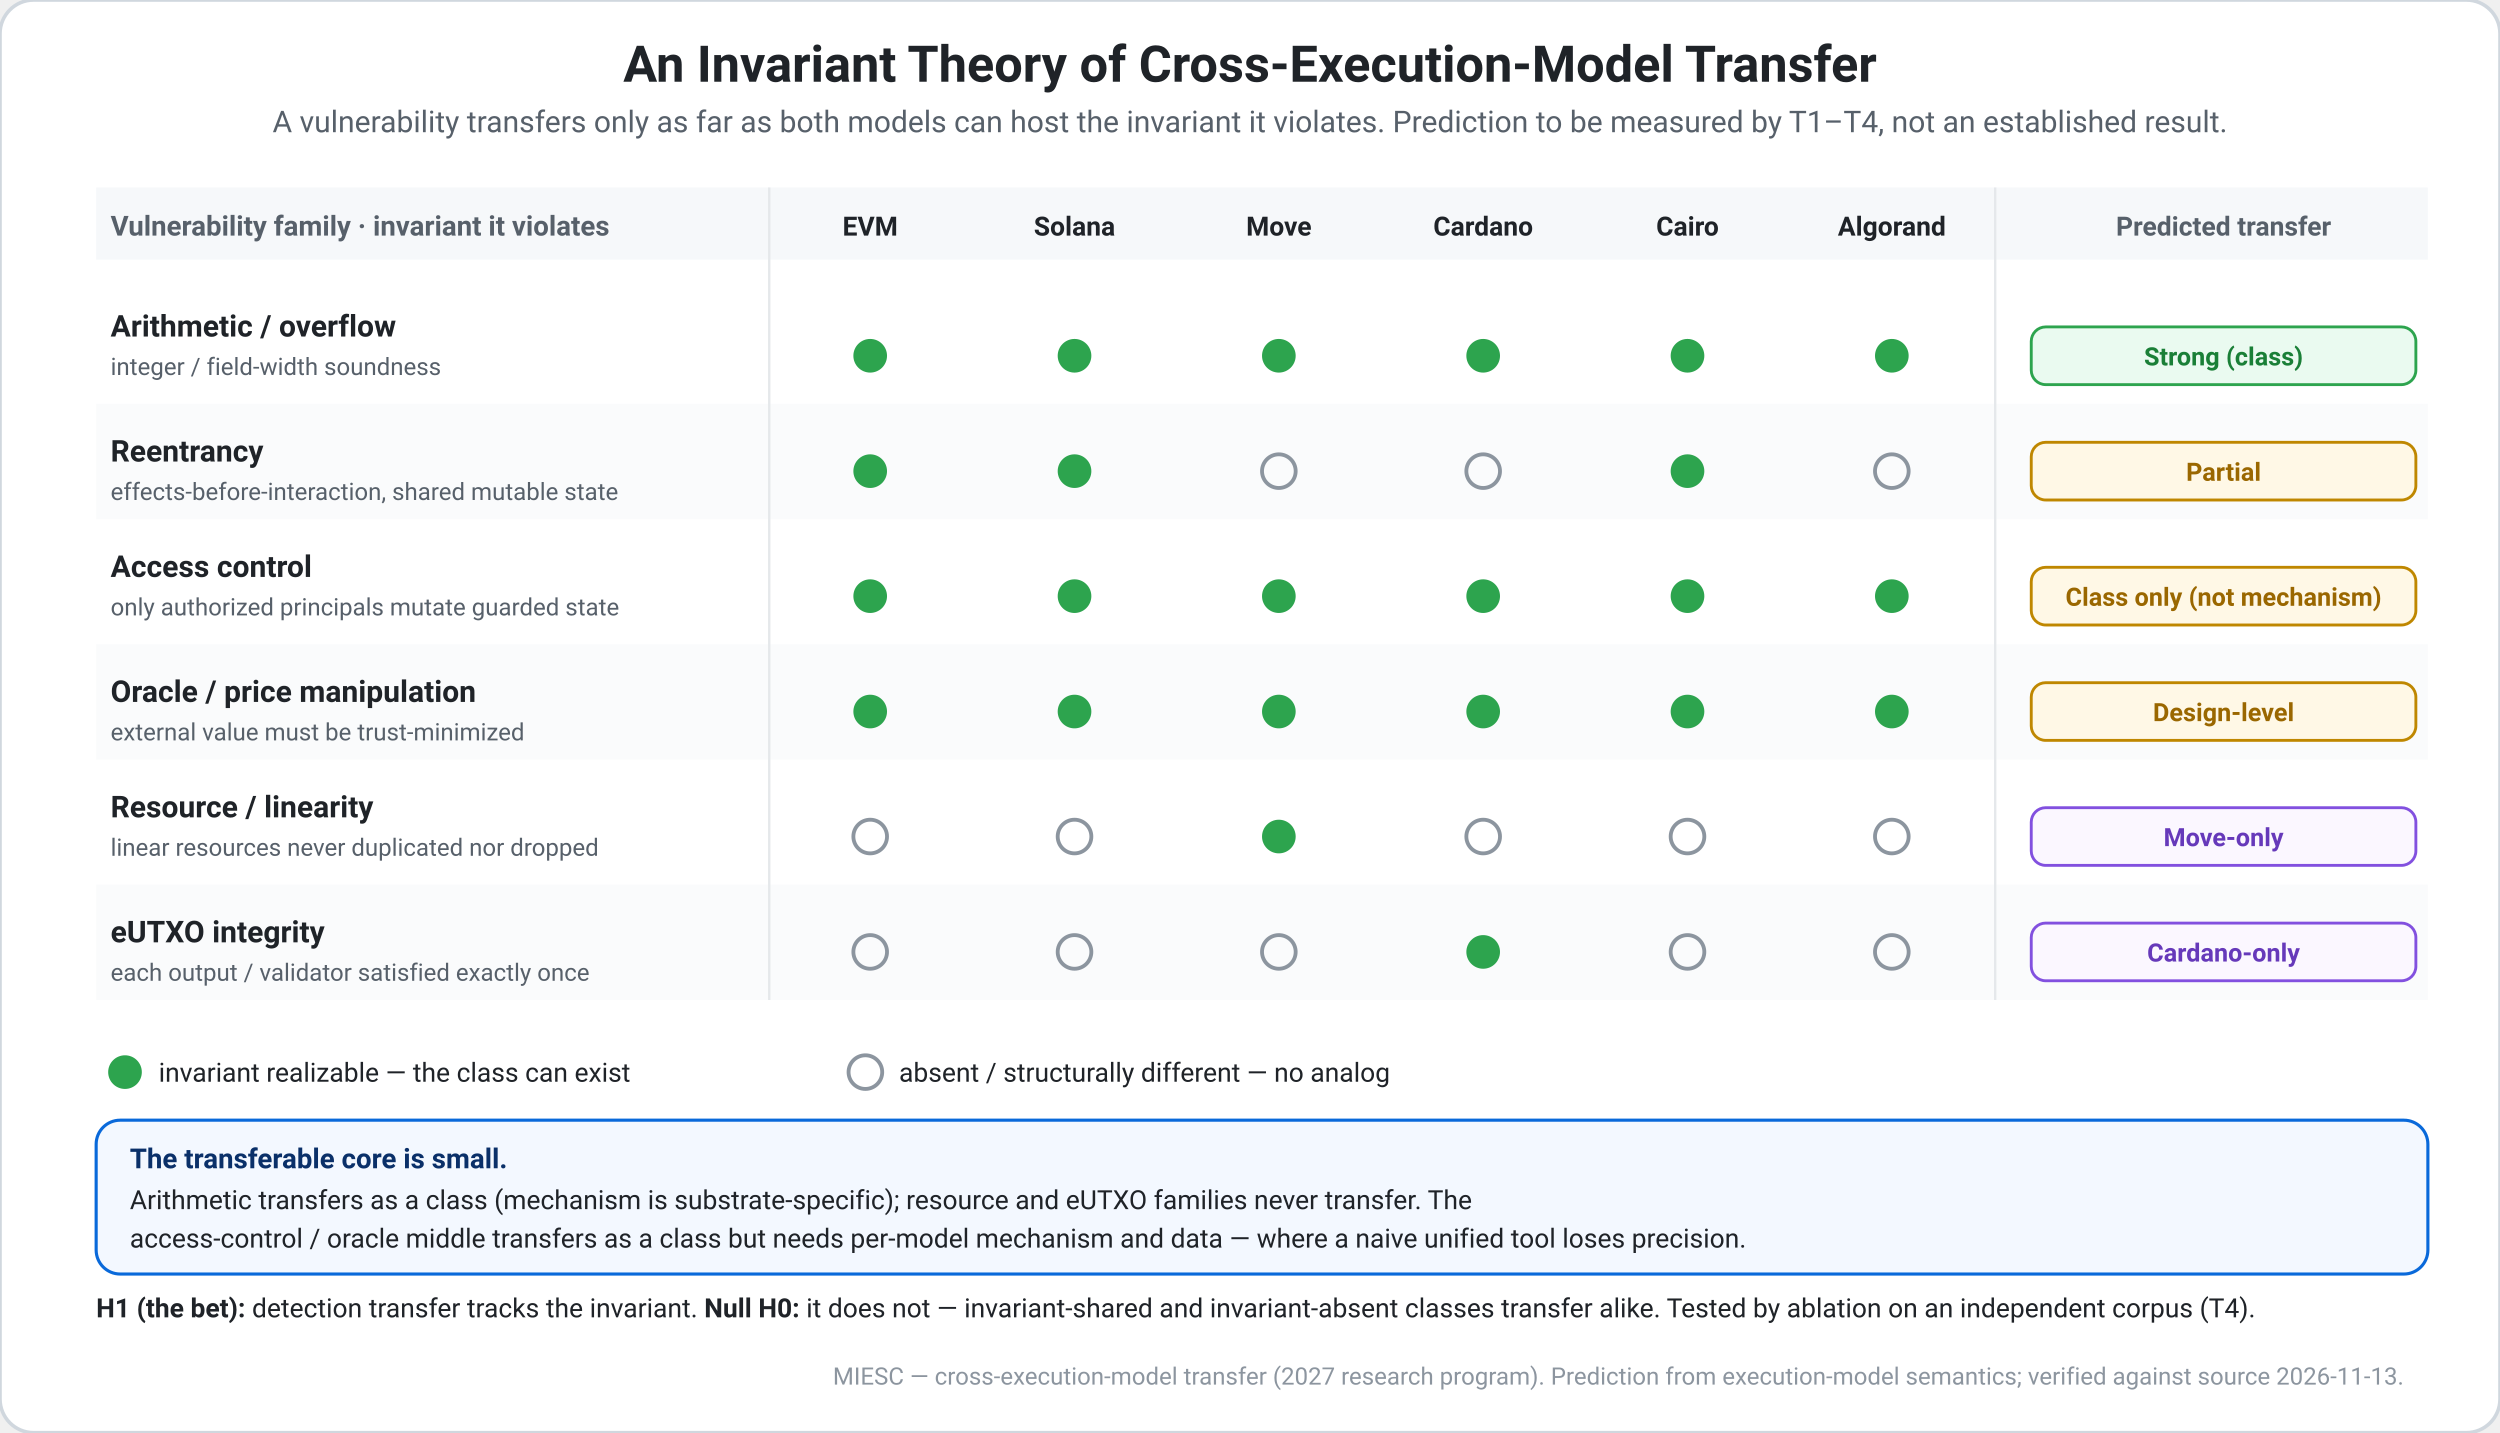
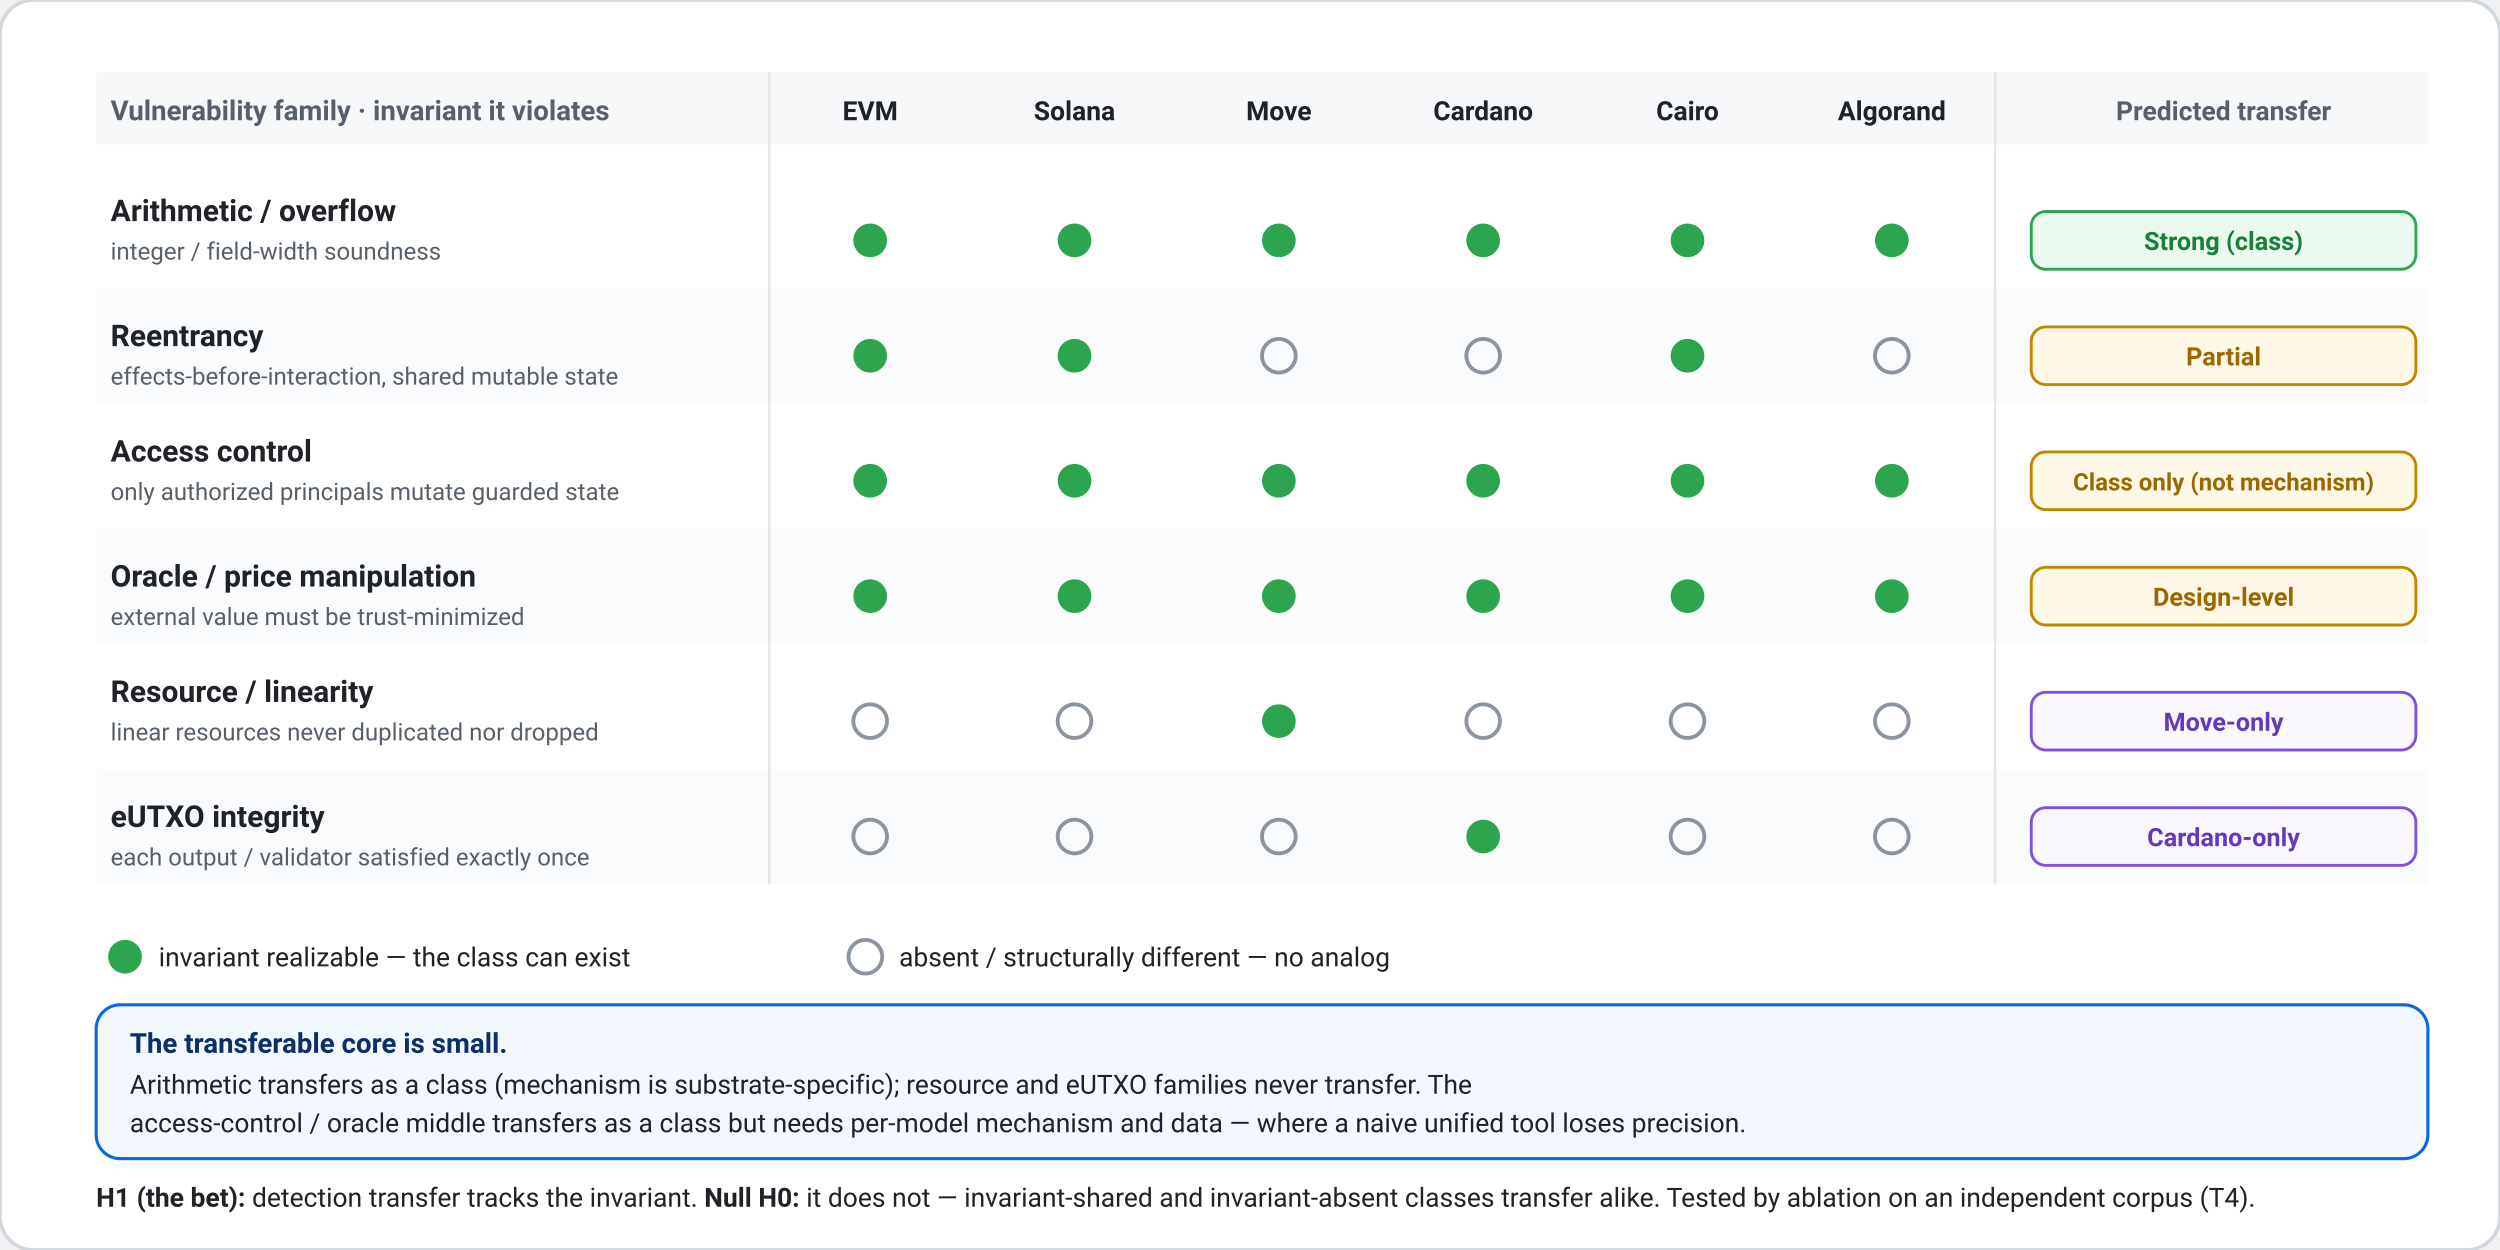
- <svg xmlns="http://www.w3.org/2000/svg" viewBox="0 0 1040 596" font-family="'Segoe UI',system-ui,-apple-system,Roboto,sans-serif" role="img" aria-label="An invariant theory of cross-execution-model transfer: for each vulnerability family and the invariant it violates, a matrix marks which execution models can realize that invariant and the predicted transfer, as a prediction to be verified by Tracks T1 to T4.">
-   <rect x="0" y="0" width="1040" height="596" rx="14" fill="#ffffff" stroke="#d0d7de" stroke-width="1.5" />
-   <text x="520" y="34" text-anchor="middle" font-size="21" font-weight="700" fill="#1f2328">An Invariant Theory of Cross-Execution-Model Transfer</text>
-   <text x="520" y="55" text-anchor="middle" font-size="12.5" fill="#57606a">A vulnerability transfers only as far as both models can host the invariant it violates. Prediction to be measured by T1–T4, not an established result.</text>
-   <rect x="40" y="78" width="970" height="30" fill="#f6f8fa" />
-   <text x="46" y="98" font-size="11.5" font-weight="700" fill="#57606a">Vulnerability family · invariant it violates</text>
-   <text x="362" y="98" text-anchor="middle" font-size="11" font-weight="700" fill="#1f2328">EVM</text>
-   <text x="447" y="98" text-anchor="middle" font-size="11" font-weight="700" fill="#1f2328">Solana</text>
-   <text x="532" y="98" text-anchor="middle" font-size="11" font-weight="700" fill="#1f2328">Move</text>
-   <text x="617" y="98" text-anchor="middle" font-size="11" font-weight="700" fill="#1f2328">Cardano</text>
-   <text x="702" y="98" text-anchor="middle" font-size="11" font-weight="700" fill="#1f2328">Cairo</text>
-   <text x="787" y="98" text-anchor="middle" font-size="11" font-weight="700" fill="#1f2328">Algorand</text>
-   <text x="925" y="98" text-anchor="middle" font-size="11" font-weight="700" fill="#57606a">Predicted transfer</text>
-   <text x="46" y="140" font-size="12.5" font-weight="600" fill="#1f2328">Arithmetic / overflow</text>
-   <text x="46" y="156" font-size="10" fill="#57606a">integer / field-width soundness</text>
+ <svg xmlns="http://www.w3.org/2000/svg" viewBox="0 0 1040 520" font-family="'Segoe UI',system-ui,-apple-system,Roboto,sans-serif" role="img" aria-label="An invariant theory of cross-execution-model transfer: for each vulnerability family and the invariant it violates, a matrix marks which execution models can realize that invariant and the predicted transfer, as a prediction to be verified by Tracks T1 to T4.">
+   <rect x="0" y="0" width="1040" height="520" rx="14" fill="#ffffff" stroke="#d0d7de" stroke-width="1.5" />
+   <rect x="40" y="30" width="970" height="30" fill="#f6f8fa" />
+   <text x="46" y="50" font-size="11.5" font-weight="700" fill="#57606a">Vulnerability family · invariant it violates</text>
+   <text x="362" y="50" text-anchor="middle" font-size="11" font-weight="700" fill="#1f2328">EVM</text>
+   <text x="447" y="50" text-anchor="middle" font-size="11" font-weight="700" fill="#1f2328">Solana</text>
+   <text x="532" y="50" text-anchor="middle" font-size="11" font-weight="700" fill="#1f2328">Move</text>
+   <text x="617" y="50" text-anchor="middle" font-size="11" font-weight="700" fill="#1f2328">Cardano</text>
+   <text x="702" y="50" text-anchor="middle" font-size="11" font-weight="700" fill="#1f2328">Cairo</text>
+   <text x="787" y="50" text-anchor="middle" font-size="11" font-weight="700" fill="#1f2328">Algorand</text>
+   <text x="925" y="50" text-anchor="middle" font-size="11" font-weight="700" fill="#57606a">Predicted transfer</text>
+   <text x="46" y="92" font-size="12.5" font-weight="600" fill="#1f2328">Arithmetic / overflow</text>
+   <text x="46" y="108" font-size="10" fill="#57606a">integer / field-width soundness</text>
+   <circle cx="362" cy="100" r="7" fill="#2da44e" />
+   <circle cx="447" cy="100" r="7" fill="#2da44e" />
+   <circle cx="532" cy="100" r="7" fill="#2da44e" />
+   <circle cx="617" cy="100" r="7" fill="#2da44e" />
+   <circle cx="702" cy="100" r="7" fill="#2da44e" />
+   <circle cx="787" cy="100" r="7" fill="#2da44e" />
+   <rect x="845" y="88" width="160" height="24" rx="6" fill="#eafaf0" stroke="#2da44e" stroke-width="1.2" />
+   <text x="925" y="104" text-anchor="middle" font-size="10.5" font-weight="700" fill="#1a7f37">Strong (class)</text>
+   <rect x="40" y="120" width="970" height="48" fill="#fafbfc" />
+   <text x="46" y="144" font-size="12.5" font-weight="600" fill="#1f2328">Reentrancy</text>
+   <text x="46" y="160" font-size="10" fill="#57606a">effects-before-interaction, shared mutable state</text>
  <circle cx="362" cy="148" r="7" fill="#2da44e" />
  <circle cx="447" cy="148" r="7" fill="#2da44e" />
-   <circle cx="532" cy="148" r="7" fill="#2da44e" />
-   <circle cx="617" cy="148" r="7" fill="#2da44e" />
+   <circle cx="532" cy="148" r="7" fill="none" stroke="#8c959f" stroke-width="1.6" />
+   <circle cx="617" cy="148" r="7" fill="none" stroke="#8c959f" stroke-width="1.6" />
  <circle cx="702" cy="148" r="7" fill="#2da44e" />
-   <circle cx="787" cy="148" r="7" fill="#2da44e" />
-   <rect x="845" y="136" width="160" height="24" rx="6" fill="#eafaf0" stroke="#2da44e" stroke-width="1.2" />
-   <text x="925" y="152" text-anchor="middle" font-size="10.5" font-weight="700" fill="#1a7f37">Strong (class)</text>
-   <rect x="40" y="168" width="970" height="48" fill="#fafbfc" />
-   <text x="46" y="192" font-size="12.5" font-weight="600" fill="#1f2328">Reentrancy</text>
-   <text x="46" y="208" font-size="10" fill="#57606a">effects-before-interaction, shared mutable state</text>
-   <circle cx="362" cy="196" r="7" fill="#2da44e" />
-   <circle cx="447" cy="196" r="7" fill="#2da44e" />
-   <circle cx="532" cy="196" r="7" fill="none" stroke="#8c959f" stroke-width="1.6" />
-   <circle cx="617" cy="196" r="7" fill="none" stroke="#8c959f" stroke-width="1.6" />
-   <circle cx="702" cy="196" r="7" fill="#2da44e" />
-   <circle cx="787" cy="196" r="7" fill="none" stroke="#8c959f" stroke-width="1.6" />
-   <rect x="845" y="184" width="160" height="24" rx="6" fill="#fff8e6" stroke="#bf8700" stroke-width="1.2" />
-   <text x="925" y="200" text-anchor="middle" font-size="10.5" font-weight="700" fill="#9a6700">Partial</text>
-   <text x="46" y="240" font-size="12.5" font-weight="600" fill="#1f2328">Access control</text>
-   <text x="46" y="256" font-size="10" fill="#57606a">only authorized principals mutate guarded state</text>
+   <circle cx="787" cy="148" r="7" fill="none" stroke="#8c959f" stroke-width="1.6" />
+   <rect x="845" y="136" width="160" height="24" rx="6" fill="#fff8e6" stroke="#bf8700" stroke-width="1.2" />
+   <text x="925" y="152" text-anchor="middle" font-size="10.5" font-weight="700" fill="#9a6700">Partial</text>
+   <text x="46" y="192" font-size="12.5" font-weight="600" fill="#1f2328">Access control</text>
+   <text x="46" y="208" font-size="10" fill="#57606a">only authorized principals mutate guarded state</text>
+   <circle cx="362" cy="200" r="7" fill="#2da44e" />
+   <circle cx="447" cy="200" r="7" fill="#2da44e" />
+   <circle cx="532" cy="200" r="7" fill="#2da44e" />
+   <circle cx="617" cy="200" r="7" fill="#2da44e" />
+   <circle cx="702" cy="200" r="7" fill="#2da44e" />
+   <circle cx="787" cy="200" r="7" fill="#2da44e" />
+   <rect x="845" y="188" width="160" height="24" rx="6" fill="#fff8e6" stroke="#bf8700" stroke-width="1.2" />
+   <text x="925" y="204" text-anchor="middle" font-size="10" font-weight="700" fill="#9a6700">Class only (not mechanism)</text>
+   <rect x="40" y="220" width="970" height="48" fill="#fafbfc" />
+   <text x="46" y="244" font-size="12.5" font-weight="600" fill="#1f2328">Oracle / price manipulation</text>
+   <text x="46" y="260" font-size="10" fill="#57606a">external value must be trust-minimized</text>
  <circle cx="362" cy="248" r="7" fill="#2da44e" />
  <circle cx="447" cy="248" r="7" fill="#2da44e" />
  <circle cx="532" cy="248" r="7" fill="#2da44e" />
  <circle cx="617" cy="248" r="7" fill="#2da44e" />
  <circle cx="702" cy="248" r="7" fill="#2da44e" />
  <circle cx="787" cy="248" r="7" fill="#2da44e" />
  <rect x="845" y="236" width="160" height="24" rx="6" fill="#fff8e6" stroke="#bf8700" stroke-width="1.2" />
-   <text x="925" y="252" text-anchor="middle" font-size="10.5" font-weight="700" fill="#9a6700">Class only (not mechanism)</text>
-   <rect x="40" y="268" width="970" height="48" fill="#fafbfc" />
-   <text x="46" y="292" font-size="12.5" font-weight="600" fill="#1f2328">Oracle / price manipulation</text>
-   <text x="46" y="308" font-size="10" fill="#57606a">external value must be trust-minimized</text>
-   <circle cx="362" cy="296" r="7" fill="#2da44e" />
-   <circle cx="447" cy="296" r="7" fill="#2da44e" />
-   <circle cx="532" cy="296" r="7" fill="#2da44e" />
-   <circle cx="617" cy="296" r="7" fill="#2da44e" />
-   <circle cx="702" cy="296" r="7" fill="#2da44e" />
-   <circle cx="787" cy="296" r="7" fill="#2da44e" />
-   <rect x="845" y="284" width="160" height="24" rx="6" fill="#fff8e6" stroke="#bf8700" stroke-width="1.2" />
-   <text x="925" y="300" text-anchor="middle" font-size="10.5" font-weight="700" fill="#9a6700">Design-level</text>
-   <text x="46" y="340" font-size="12.5" font-weight="600" fill="#1f2328">Resource / linearity</text>
-   <text x="46" y="356" font-size="10" fill="#57606a">linear resources never duplicated nor dropped</text>
+   <text x="925" y="252" text-anchor="middle" font-size="10.5" font-weight="700" fill="#9a6700">Design-level</text>
+   <text x="46" y="292" font-size="12.5" font-weight="600" fill="#1f2328">Resource / linearity</text>
+   <text x="46" y="308" font-size="10" fill="#57606a">linear resources never duplicated nor dropped</text>
+   <circle cx="362" cy="300" r="7" fill="none" stroke="#8c959f" stroke-width="1.6" />
+   <circle cx="447" cy="300" r="7" fill="none" stroke="#8c959f" stroke-width="1.6" />
+   <circle cx="532" cy="300" r="7" fill="#2da44e" />
+   <circle cx="617" cy="300" r="7" fill="none" stroke="#8c959f" stroke-width="1.6" />
+   <circle cx="702" cy="300" r="7" fill="none" stroke="#8c959f" stroke-width="1.6" />
+   <circle cx="787" cy="300" r="7" fill="none" stroke="#8c959f" stroke-width="1.6" />
+   <rect x="845" y="288" width="160" height="24" rx="6" fill="#fbf7ff" stroke="#8250df" stroke-width="1.2" />
+   <text x="925" y="304" text-anchor="middle" font-size="10.5" font-weight="700" fill="#6639ba">Move-only</text>
+   <rect x="40" y="320" width="970" height="48" fill="#fafbfc" />
+   <text x="46" y="344" font-size="12.5" font-weight="600" fill="#1f2328">eUTXO integrity</text>
+   <text x="46" y="360" font-size="10" fill="#57606a">each output / validator satisfied exactly once</text>
  <circle cx="362" cy="348" r="7" fill="none" stroke="#8c959f" stroke-width="1.6" />
  <circle cx="447" cy="348" r="7" fill="none" stroke="#8c959f" stroke-width="1.6" />
-   <circle cx="532" cy="348" r="7" fill="#2da44e" />
-   <circle cx="617" cy="348" r="7" fill="none" stroke="#8c959f" stroke-width="1.6" />
+   <circle cx="532" cy="348" r="7" fill="none" stroke="#8c959f" stroke-width="1.6" />
+   <circle cx="617" cy="348" r="7" fill="#2da44e" />
  <circle cx="702" cy="348" r="7" fill="none" stroke="#8c959f" stroke-width="1.6" />
  <circle cx="787" cy="348" r="7" fill="none" stroke="#8c959f" stroke-width="1.6" />
  <rect x="845" y="336" width="160" height="24" rx="6" fill="#fbf7ff" stroke="#8250df" stroke-width="1.2" />
-   <text x="925" y="352" text-anchor="middle" font-size="10.5" font-weight="700" fill="#6639ba">Move-only</text>
-   <rect x="40" y="368" width="970" height="48" fill="#fafbfc" />
-   <text x="46" y="392" font-size="12.5" font-weight="600" fill="#1f2328">eUTXO integrity</text>
-   <text x="46" y="408" font-size="10" fill="#57606a">each output / validator satisfied exactly once</text>
-   <circle cx="362" cy="396" r="7" fill="none" stroke="#8c959f" stroke-width="1.6" />
-   <circle cx="447" cy="396" r="7" fill="none" stroke="#8c959f" stroke-width="1.6" />
-   <circle cx="532" cy="396" r="7" fill="none" stroke="#8c959f" stroke-width="1.6" />
-   <circle cx="617" cy="396" r="7" fill="#2da44e" />
-   <circle cx="702" cy="396" r="7" fill="none" stroke="#8c959f" stroke-width="1.6" />
-   <circle cx="787" cy="396" r="7" fill="none" stroke="#8c959f" stroke-width="1.6" />
-   <rect x="845" y="384" width="160" height="24" rx="6" fill="#fbf7ff" stroke="#8250df" stroke-width="1.2" />
-   <text x="925" y="400" text-anchor="middle" font-size="10.5" font-weight="700" fill="#6639ba">Cardano-only</text>
-   <line x1="320" y1="78" x2="320" y2="416" stroke="#e5e8eb" stroke-width="1" />
-   <line x1="830" y1="78" x2="830" y2="416" stroke="#e5e8eb" stroke-width="1" />
-   <circle cx="52" cy="446" r="7" fill="#2da44e" />
-   <text x="66" y="450" font-size="11" fill="#1f2328">invariant realizable — the class can exist</text>
-   <circle cx="360" cy="446" r="7" fill="none" stroke="#8c959f" stroke-width="1.6" />
-   <text x="374" y="450" font-size="11" fill="#1f2328">absent / structurally different — no analog</text>
-   <rect x="40" y="466" width="970" height="64" rx="10" fill="#f3f8ff" stroke="#0969da" stroke-width="1.3" />
-   <text x="54" y="486" font-size="11.5" font-weight="700" fill="#0a3069">The transferable core is small.</text>
-   <text x="54" y="503" font-size="11" fill="#1f2328">Arithmetic transfers as a class (mechanism is substrate-specific); resource and eUTXO families never transfer. The</text>
-   <text x="54" y="519" font-size="11" fill="#1f2328">access-control / oracle middle transfers as a class but needs per-model mechanism and data — where a naive unified tool loses precision.</text>
-   <text x="40" y="548" font-size="11" fill="#1f2328">
+   <text x="925" y="352" text-anchor="middle" font-size="10.5" font-weight="700" fill="#6639ba">Cardano-only</text>
+   <line x1="320" y1="30" x2="320" y2="368" stroke="#e5e8eb" stroke-width="1" />
+   <line x1="830" y1="30" x2="830" y2="368" stroke="#e5e8eb" stroke-width="1" />
+   <circle cx="52" cy="398" r="7" fill="#2da44e" />
+   <text x="66" y="402" font-size="11" fill="#1f2328">invariant realizable — the class can exist</text>
+   <circle cx="360" cy="398" r="7" fill="none" stroke="#8c959f" stroke-width="1.6" />
+   <text x="374" y="402" font-size="11" fill="#1f2328">absent / structurally different — no analog</text>
+   <rect x="40" y="418" width="970" height="64" rx="10" fill="#f3f8ff" stroke="#0969da" stroke-width="1.3" />
+   <text x="54" y="438" font-size="11.5" font-weight="700" fill="#0a3069">The transferable core is small.</text>
+   <text x="54" y="455" font-size="11" fill="#1f2328">Arithmetic transfers as a class (mechanism is substrate-specific); resource and eUTXO families never transfer. The</text>
+   <text x="54" y="471" font-size="11" fill="#1f2328">access-control / oracle middle transfers as a class but needs per-model mechanism and data — where a naive unified tool loses precision.</text>
+   <text x="40" y="502" font-size="11" fill="#1f2328">
    <tspan font-weight="700">H1 (the bet):</tspan> detection transfer tracks the invariant. <tspan font-weight="700">Null H0:</tspan> it does not — invariant-shared and invariant-absent classes transfer alike. Tested by ablation on an independent corpus (T4).</text>
-   <text x="1000" y="576" text-anchor="end" font-size="10" fill="#8c959f">MIESC — cross-execution-model transfer (2027 research program). Prediction from execution-model semantics; verified against source 2026-11-13.</text>
</svg>
